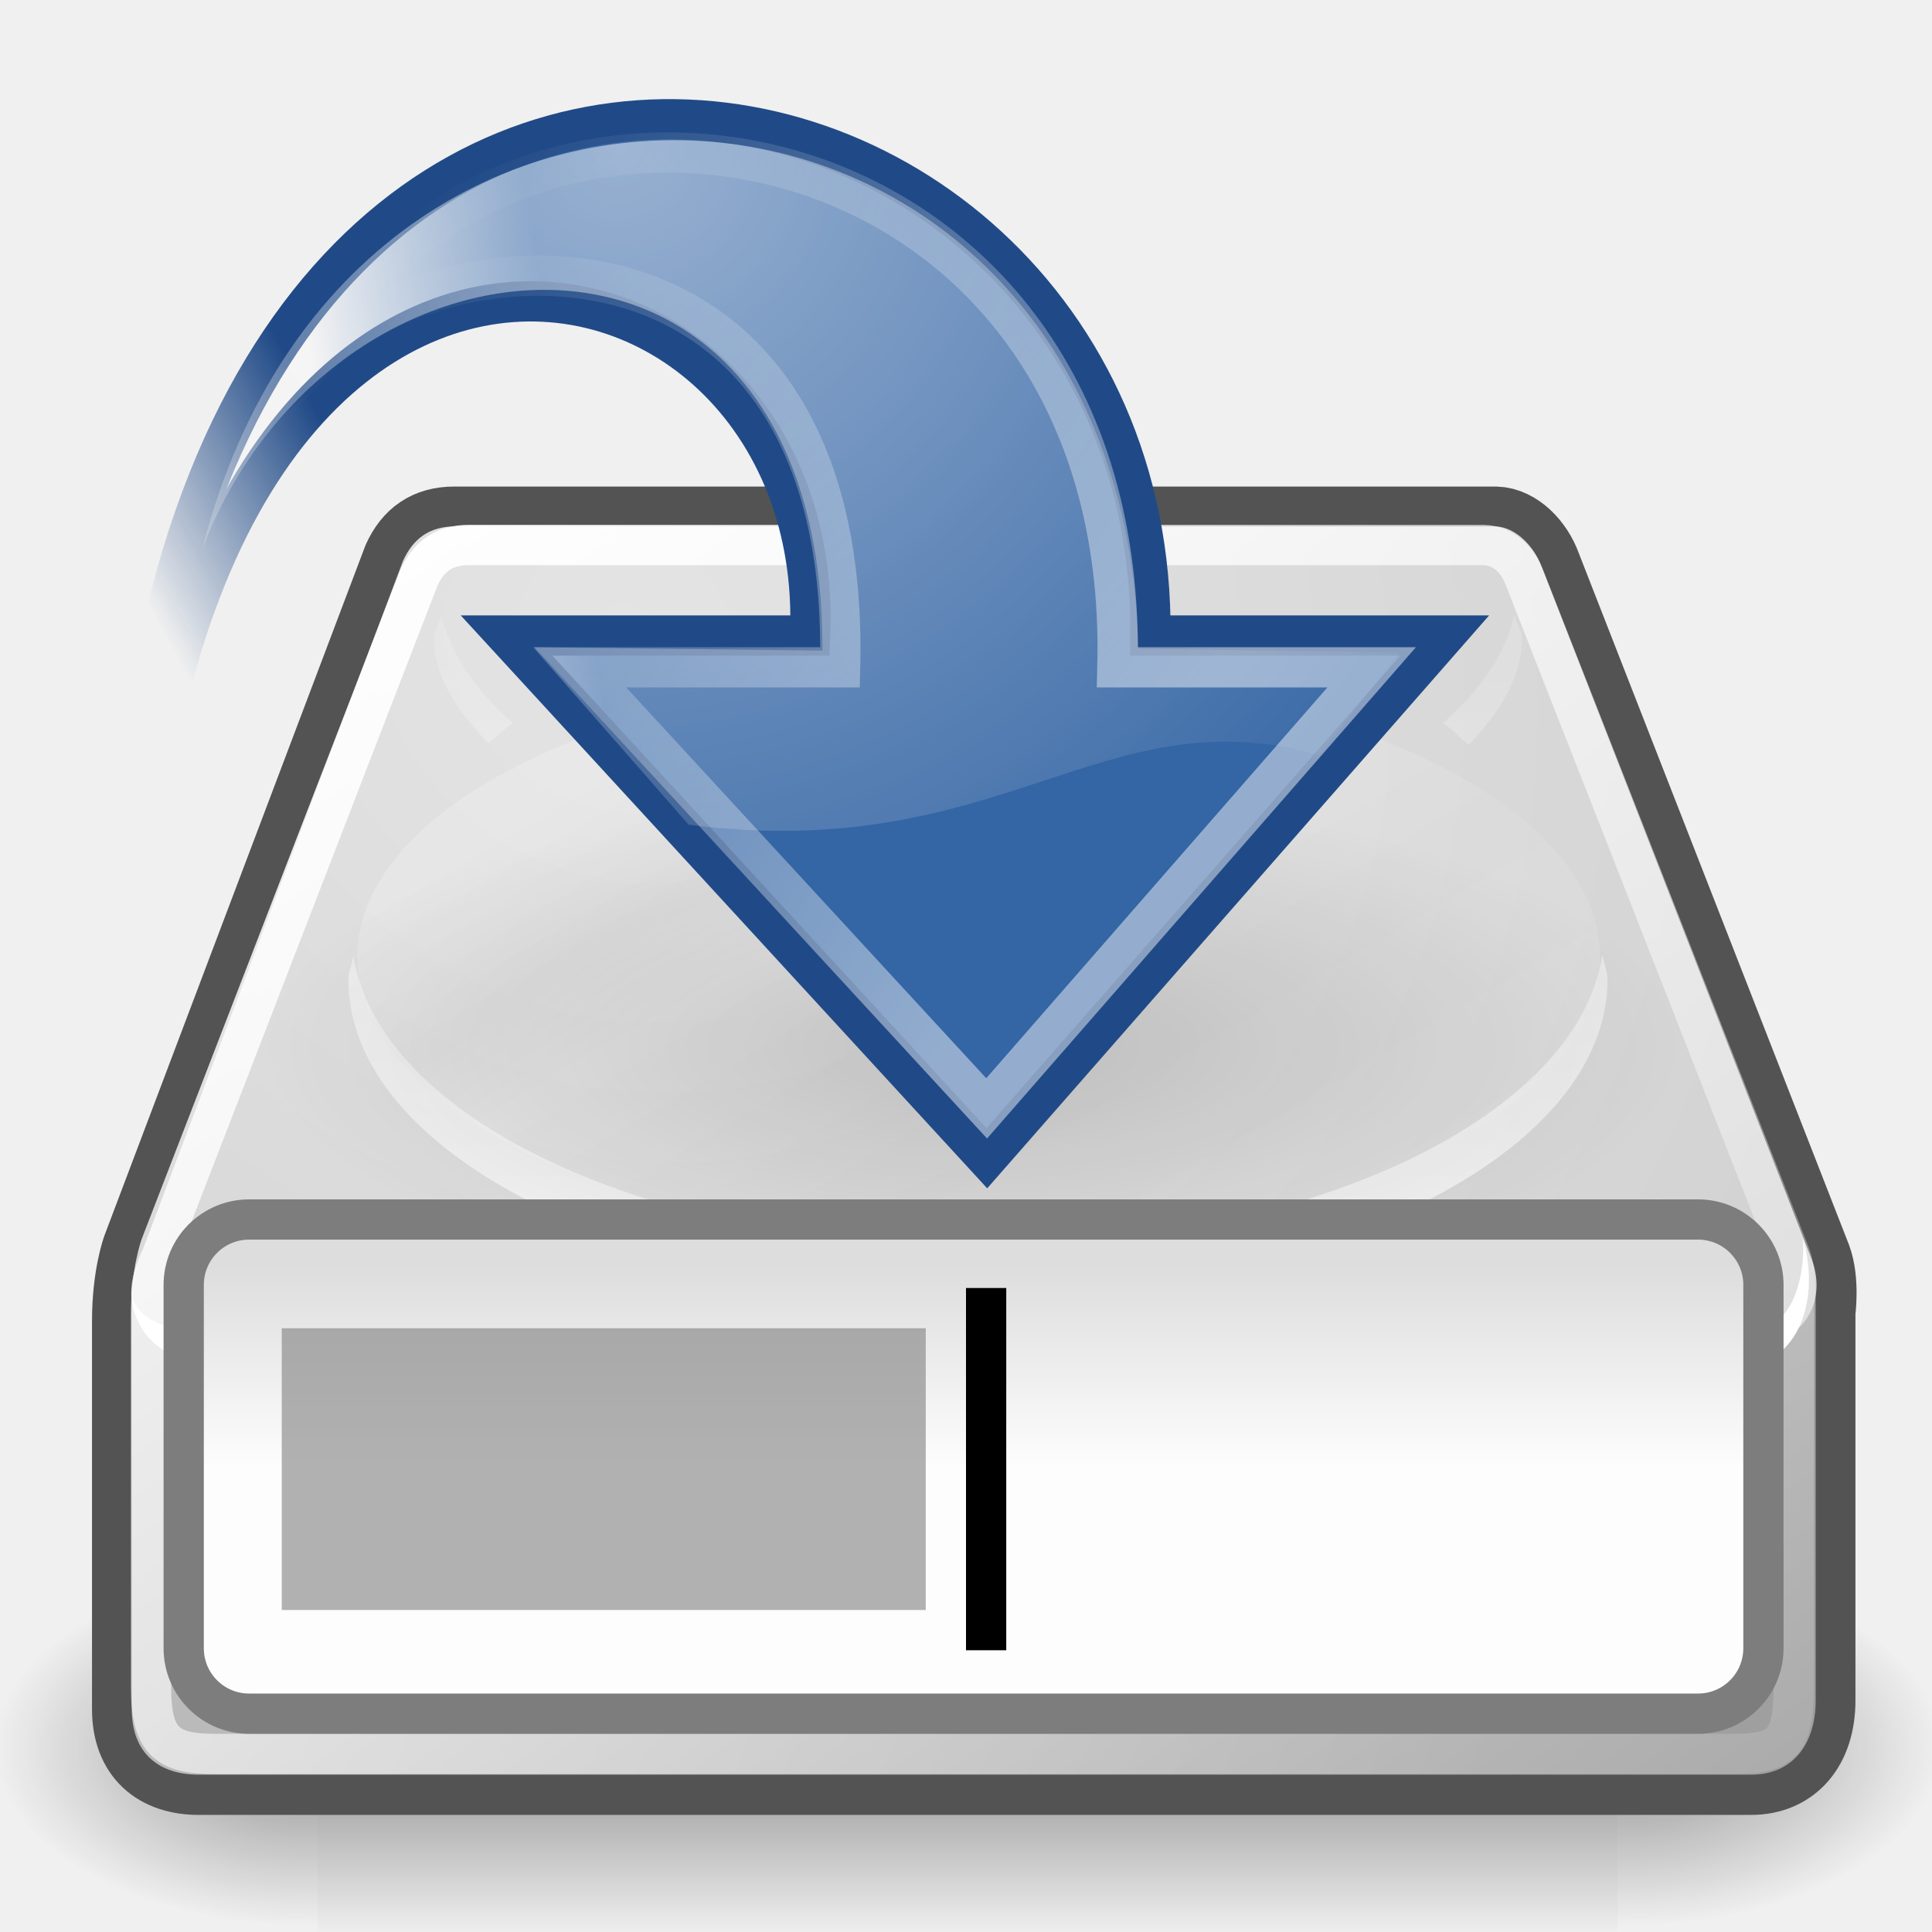
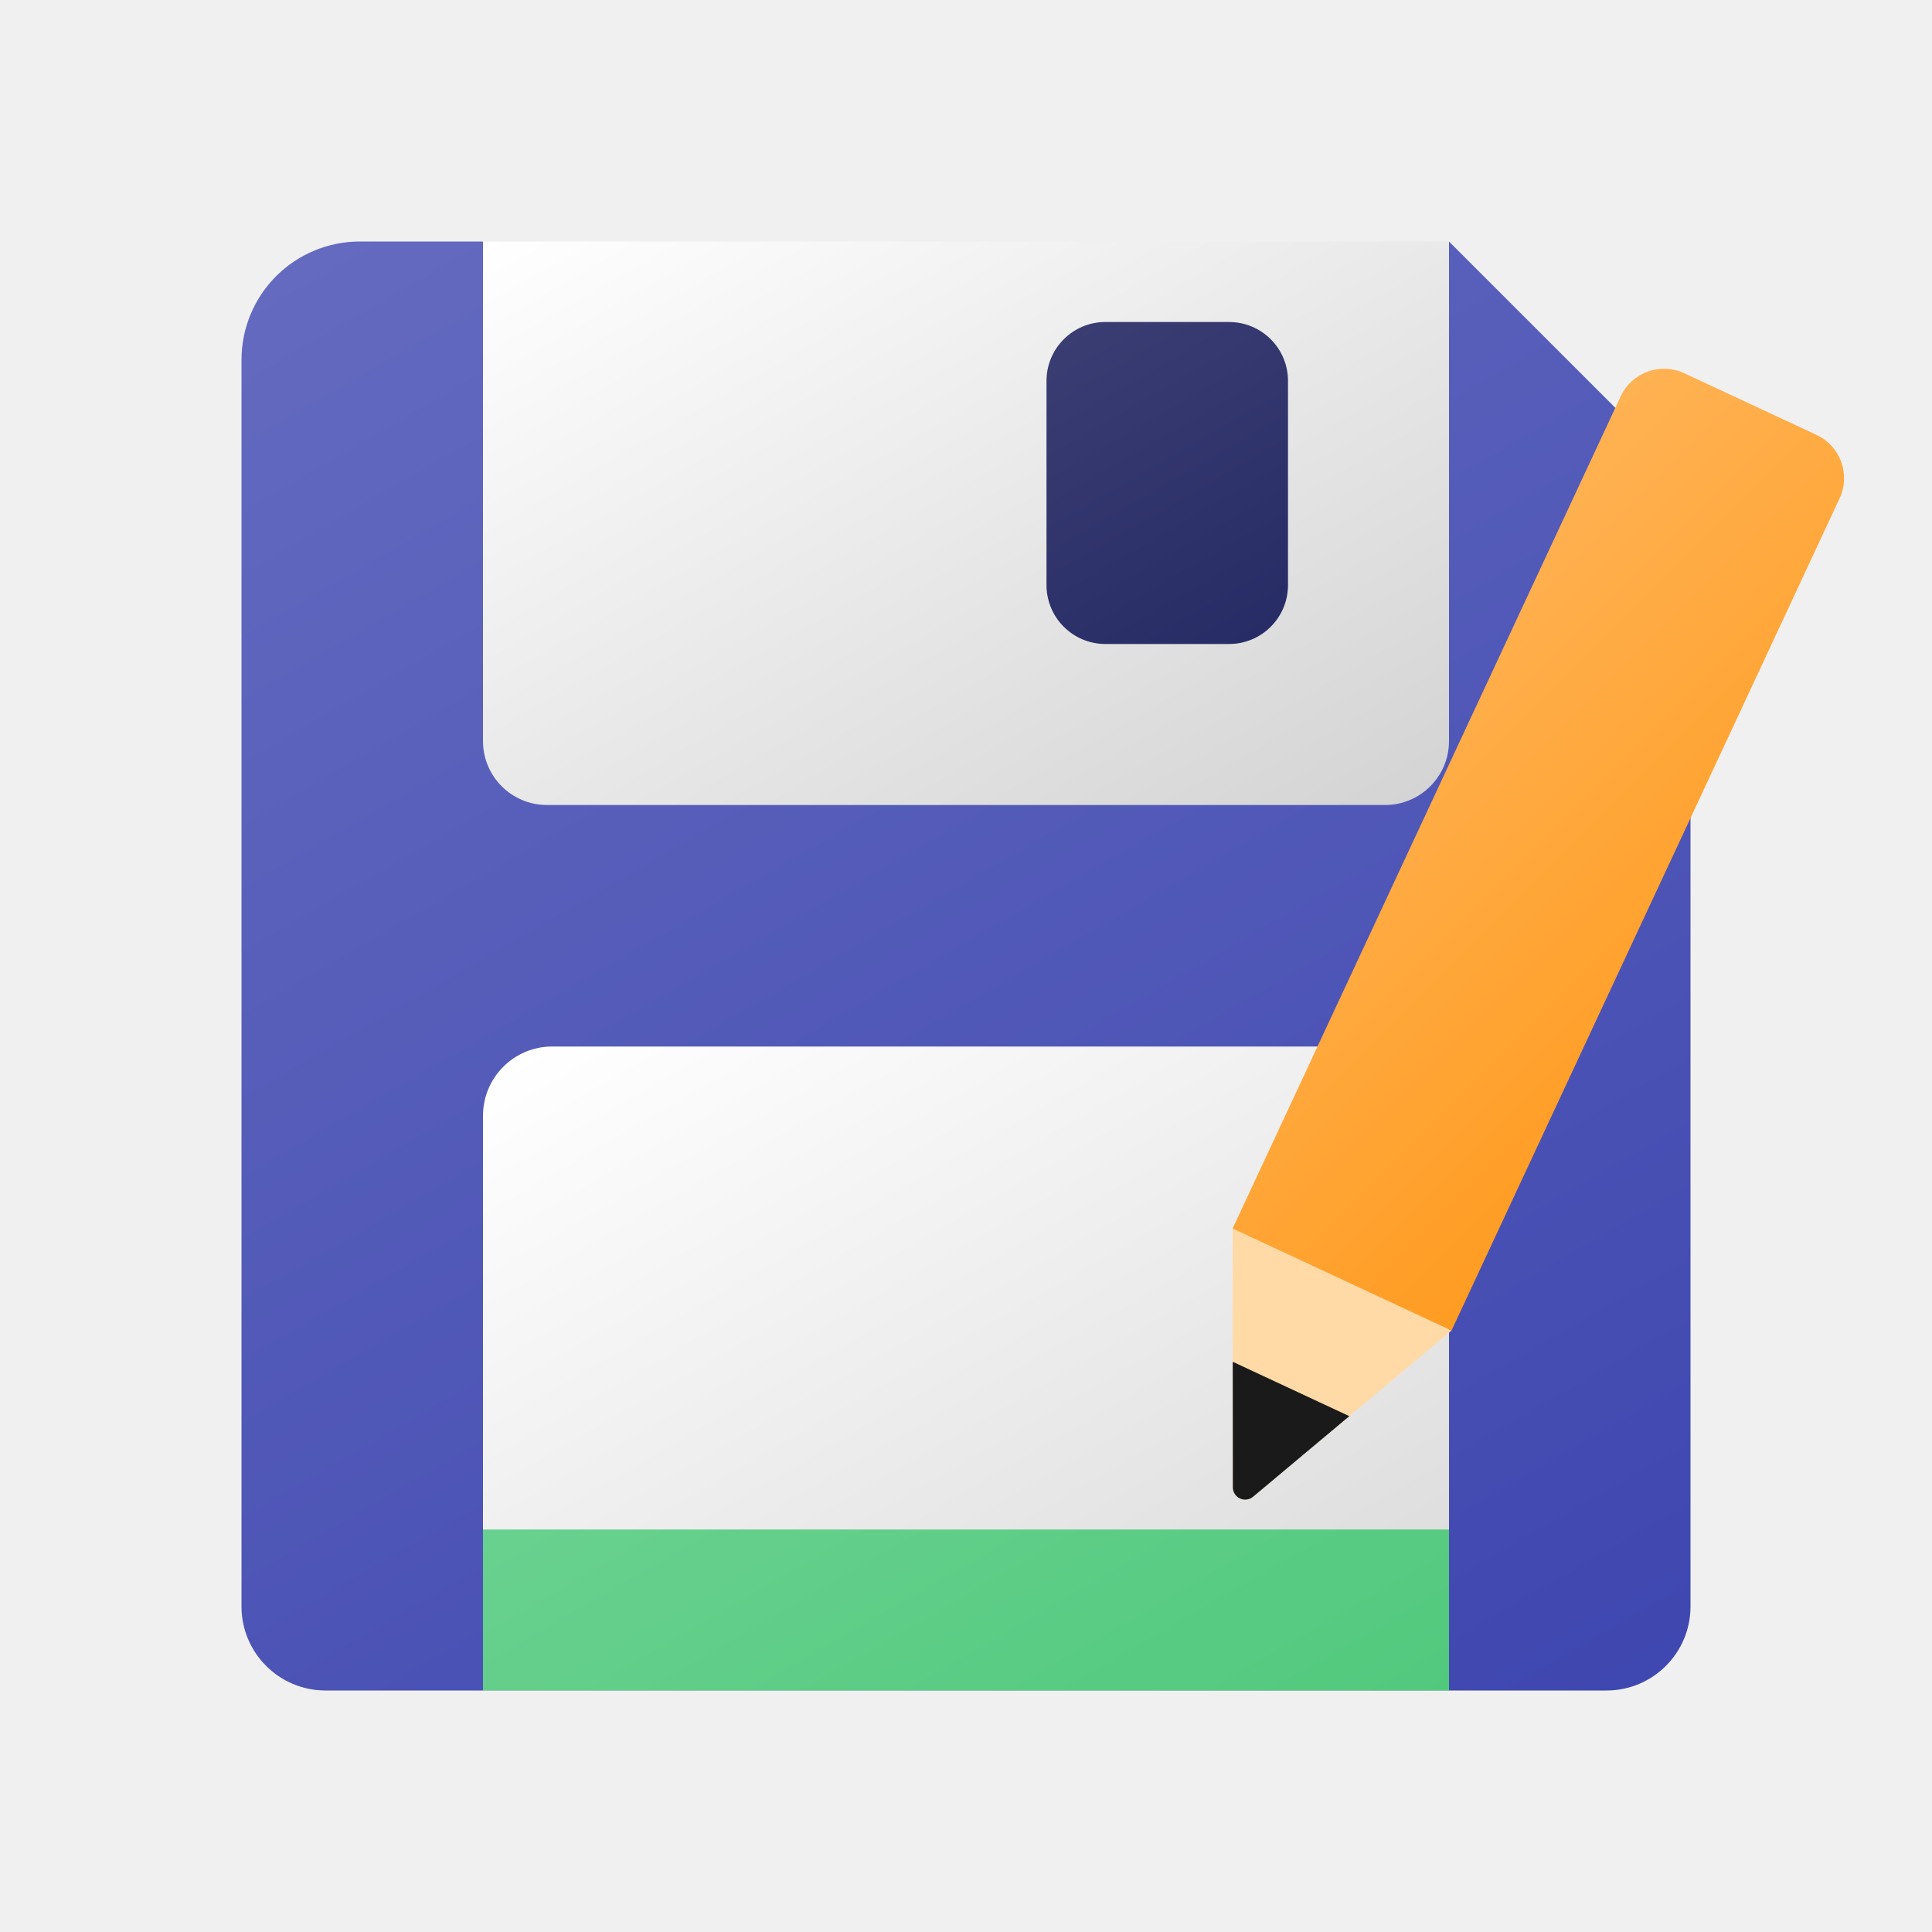
- <svg xmlns="http://www.w3.org/2000/svg" xmlns:xlink="http://www.w3.org/1999/xlink" id="svg2913" height="48px" width="48px">
-   <defs id="defs3">
-     <radialGradient xlink:href="#linearGradient5060" id="radialGradient5031" gradientUnits="userSpaceOnUse" gradientTransform="matrix(-2.774389,0,0,1.969706,112.7623,-872.8854)" cx="605.714" cy="486.648" fx="605.714" fy="486.648" r="117.143" />
-     <linearGradient id="linearGradient5060">
-       <stop style="stop-color:black;stop-opacity:1;" offset="0" id="stop5062" />
-       <stop style="stop-color:black;stop-opacity:0;" offset="1" id="stop5064" />
+ <svg xmlns="http://www.w3.org/2000/svg" height="24px" width="24px" id="Camada_1" data-name="Camada 1" viewBox="0 0 24 24">
+   <defs>
+     <style>.cls-1{fill:none;}.cls-2{fill:url(#Gradiente_sem_nome_60);}.cls-3{fill:url(#Gradiente_sem_nome_153);}.cls-4{fill:url(#Gradiente_sem_nome_185);}.cls-5{fill:url(#Gradiente_sem_nome_225);}.cls-6{fill:url(#Gradiente_sem_nome_88);}.cls-7{clip-path:url(#clip-path);}.cls-8{fill:#ffdaa6;}.cls-9{fill:#1a1a1a;}.cls-10{fill:url(#Gradiente_sem_nome_300);}</style>
+     <linearGradient id="Gradiente_sem_nome_60" x1="5.638" y1="2.098" x2="17.472" y2="22.596" gradientUnits="userSpaceOnUse">
+       <stop offset="0" stop-color="#636abf" />
+       <stop offset="1" stop-color="#3f47b0" />
    </linearGradient>
-     <radialGradient xlink:href="#linearGradient5060" id="radialGradient5029" gradientUnits="userSpaceOnUse" gradientTransform="matrix(2.774389,0,0,1.969706,-1891.633,-872.8854)" cx="605.714" cy="486.648" fx="605.714" fy="486.648" r="117.143" />
-     <linearGradient id="linearGradient5048">
-       <stop style="stop-color:black;stop-opacity:0;" offset="0" id="stop5050" />
-       <stop id="stop5056" offset="0.5" style="stop-color:black;stop-opacity:1;" />
-       <stop style="stop-color:black;stop-opacity:0;" offset="1" id="stop5052" />
+     <linearGradient id="Gradiente_sem_nome_153" x1="8.789" y1="11.753" x2="15.096" y2="22.677" gradientUnits="userSpaceOnUse">
+       <stop offset="0" stop-color="#fff" />
+       <stop offset="1" stop-color="#d9d9d9" />
    </linearGradient>
-     <linearGradient xlink:href="#linearGradient5048" id="linearGradient5027" gradientUnits="userSpaceOnUse" gradientTransform="matrix(2.774389,0,0,1.969706,-1892.179,-872.8854)" x1="302.857" y1="366.648" x2="302.857" y2="609.505" />
-     <linearGradient id="linearGradient6965">
-       <stop style="stop-color:#dddddd;stop-opacity:1;" offset="0" id="stop6967" />
-       <stop style="stop-color:#fdfdfd;stop-opacity:1;" offset="1" id="stop6969" />
+     <linearGradient id="Gradiente_sem_nome_185" x1="9.11" y1="1.204" x2="14.996" y2="11.399" gradientUnits="userSpaceOnUse">
+       <stop offset="0" stop-color="#fff" />
+       <stop offset="1" stop-color="#d4d4d4" />
    </linearGradient>
-     <linearGradient id="linearGradient6925">
-       <stop style="stop-color:#204a87;stop-opacity:1;" offset="0" id="stop6927" />
-       <stop style="stop-color:#204a87;stop-opacity:0;" offset="1" id="stop6929" />
+     <linearGradient id="Gradiente_sem_nome_225" x1="10.067" y1="16.652" x2="13.933" y2="23.348" gradientUnits="userSpaceOnUse">
+       <stop offset="0" stop-color="#69d18f" />
+       <stop offset="1" stop-color="#51c97d" />
    </linearGradient>
-     <linearGradient id="linearGradient6901">
-       <stop style="stop-color:#3465a4;stop-opacity:1;" offset="0" id="stop6903" />
-       <stop style="stop-color:#3465a4;stop-opacity:0;" offset="1" id="stop6905" />
+     <linearGradient id="Gradiente_sem_nome_88" x1="13.393" y1="4.082" x2="15.607" y2="7.918" gradientUnits="userSpaceOnUse">
+       <stop offset="0" stop-color="#393d72" />
+       <stop offset="1" stop-color="#282c66" />
    </linearGradient>
-     <linearGradient id="linearGradient4991">
-       <stop style="stop-color:#ffffff;stop-opacity:1;" offset="0" id="stop4993" />
-       <stop style="stop-color:#ffffff;stop-opacity:0;" offset="1" id="stop4995" />
+     <clipPath id="clip-path">
+       <path class="cls-1" d="M15.312,15.261l.003,3.209a.153.153,0,0,0,.256.119l2.46-2.06Z" />
+     </clipPath>
+     <linearGradient id="Gradiente_sem_nome_300" x1="16.819" y1="8.187" x2="21.596" y2="12.964" gradientUnits="userSpaceOnUse">
+       <stop offset="0" stop-color="#ffb253" />
+       <stop offset="1" stop-color="#ff9c22" />
    </linearGradient>
-     <radialGradient xlink:href="#linearGradient4991" id="radialGradient4997" cx="23.447" cy="6.458" fx="23.447" fy="6.458" r="19.062" gradientTransform="matrix(-1.314471,-1.006312e-2,-1.022964e-2,1.336221,46.22108,-4.909887)" gradientUnits="userSpaceOnUse" />
-     <linearGradient id="linearGradient2187">
-       <stop id="stop2189" offset="0" style="stop-color:#ffffff;stop-opacity:1;" />
-       <stop id="stop2191" offset="1" style="stop-color:#ffffff;stop-opacity:0;" />
-     </linearGradient>
-     <linearGradient xlink:href="#linearGradient2187" id="linearGradient1764" gradientUnits="userSpaceOnUse" gradientTransform="matrix(0.914114,1.412791e-16,-1.412791e-16,0.914114,-3.868698,-2.706902)" x1="33.06" y1="27.394" x2="12.624" y2="12.584" />
-     <linearGradient id="linearGradient8662">
-       <stop style="stop-color:#000000;stop-opacity:1;" offset="0" id="stop8664" />
-       <stop style="stop-color:#000000;stop-opacity:0;" offset="1" id="stop8666" />
-     </linearGradient>
-     <radialGradient xlink:href="#linearGradient8662" id="radialGradient8668" cx="24.837" cy="36.421" fx="24.837" fy="36.421" r="15.645" gradientTransform="matrix(1,-7.816467e-32,-1.132409e-32,0.536723,-5.897962e-14,16.87306)" gradientUnits="userSpaceOnUse" />
-     <linearGradient id="linearGradient2555">
-       <stop id="stop2557" offset="0" style="stop-color:#ffffff;stop-opacity:1;" />
-       <stop style="stop-color:#e6e6e6;stop-opacity:1;" offset="0.5" id="stop2561" />
-       <stop id="stop2563" offset="0.75" style="stop-color:#ffffff;stop-opacity:1;" />
-       <stop style="stop-color:#e1e1e1;stop-opacity:1;" offset="0.842" id="stop2565" />
-       <stop id="stop2559" offset="1" style="stop-color:#ffffff;stop-opacity:1;" />
-     </linearGradient>
-     <linearGradient id="linearGradient4274">
-       <stop style="stop-color:#ffffff;stop-opacity:0.255;" offset="0" id="stop4276" />
-       <stop style="stop-color:#ffffff;stop-opacity:1;" offset="1" id="stop4278" />
-     </linearGradient>
-     <linearGradient id="linearGradient4264">
-       <stop id="stop4266" offset="0" style="stop-color:#000000;stop-opacity:1;" />
-       <stop id="stop4268" offset="1" style="stop-color:#000000;stop-opacity:0;" />
-     </linearGradient>
-     <linearGradient id="linearGradient4254">
-       <stop id="stop4256" offset="0" style="stop-color:#ffffff;stop-opacity:1;" />
-       <stop id="stop4258" offset="1" style="stop-color:#ffffff;stop-opacity:0;" />
-     </linearGradient>
-     <linearGradient id="linearGradient4244">
-       <stop id="stop4246" offset="0" style="stop-color:#e4e4e4;stop-opacity:1;" />
-       <stop id="stop4248" offset="1" style="stop-color:#d3d3d3;stop-opacity:1;" />
-     </linearGradient>
-     <linearGradient id="linearGradient4236">
-       <stop id="stop4238" offset="0" style="stop-color:#eeeeee;stop-opacity:1;" />
-       <stop id="stop4240" offset="1" style="stop-color:#eeeeee;stop-opacity:0;" />
-     </linearGradient>
-     <linearGradient id="linearGradient4228">
-       <stop id="stop4230" offset="0" style="stop-color:#bbbbbb;stop-opacity:1;" />
-       <stop id="stop4232" offset="1" style="stop-color:#9f9f9f;stop-opacity:1;" />
-     </linearGradient>
-     <linearGradient id="linearGradient4184">
-       <stop id="stop4186" offset="0" style="stop-color:#838383;stop-opacity:1;" />
-       <stop id="stop4188" offset="1" style="stop-color:#bbbbbb;stop-opacity:0;" />
-     </linearGradient>
-     <linearGradient gradientTransform="translate(0.795493,3.79918)" y2="35.281" x2="24.688" y1="35.281" x1="7.062" gradientUnits="userSpaceOnUse" id="linearGradient4209" xlink:href="#linearGradient4184" />
-     <linearGradient gradientUnits="userSpaceOnUse" y2="40.944" x2="36.183" y1="28.481" x1="7.605" id="linearGradient4234" xlink:href="#linearGradient4228" gradientTransform="translate(0,5.125)" />
-     <linearGradient gradientUnits="userSpaceOnUse" y2="33.759" x2="12.222" y1="37.206" x1="12.277" id="linearGradient4242" xlink:href="#linearGradient4236" gradientTransform="translate(0,5.125)" />
-     <radialGradient gradientUnits="userSpaceOnUse" gradientTransform="matrix(1.286242,0.781698,-0.710782,1.169552,-2.354348,0.24814)" r="20.936" fy="2.959" fx="15.571" cy="2.959" cx="15.571" id="radialGradient4250" xlink:href="#linearGradient4244" />
-     <linearGradient gradientUnits="userSpaceOnUse" y2="47.621" x2="44.096" y1="4.433" x1="12.378" id="linearGradient4260" xlink:href="#linearGradient4254" gradientTransform="translate(0,5.125)" />
-     <radialGradient gradientUnits="userSpaceOnUse" gradientTransform="matrix(1,0,0,0.651032,-2.885063e-16,9.455693)" r="23.555" fy="27.096" fx="23.202" cy="27.096" cx="23.202" id="radialGradient4270" xlink:href="#linearGradient4264" />
-     <linearGradient gradientUnits="userSpaceOnUse" y2="26.357" x2="23.688" y1="11.319" x1="23.688" id="linearGradient4272" xlink:href="#linearGradient4274" gradientTransform="translate(0,5.125)" />
-     <linearGradient xlink:href="#linearGradient2555" id="linearGradient2553" x1="33.431" y1="31.965" x2="21.748" y2="11.781" gradientUnits="userSpaceOnUse" />
-     <linearGradient xlink:href="#linearGradient6901" id="linearGradient6907" x1="14.752" y1="15.868" x2="8.895" y2="16.743" gradientUnits="userSpaceOnUse" />
-     <linearGradient xlink:href="#linearGradient6925" id="linearGradient6931" x1="12.25" y1="18.25" x2="7" y2="21.118" gradientUnits="userSpaceOnUse" />
-     <linearGradient xlink:href="#linearGradient6965" id="linearGradient6971" x1="28.061" y1="31.431" x2="28.061" y2="36.437" gradientUnits="userSpaceOnUse" />
  </defs>
-   <g id="layer2">
-     <g style="display:inline" id="g5022" transform="matrix(2.411405e-2,0,0,1.929202e-2,45.48953,41.75228)">
-       <rect y="-150.697" x="-1559.252" height="478.357" width="1339.633" id="rect4173" style="opacity:0.402;color:black;fill:url(#linearGradient5027);fill-opacity:1;fill-rule:nonzero;stroke:none;stroke-width:1;stroke-linecap:round;stroke-linejoin:miter;marker:none;marker-start:none;marker-mid:none;marker-end:none;stroke-miterlimit:4;stroke-dasharray:none;stroke-dashoffset:0;stroke-opacity:1;visibility:visible;display:inline;overflow:visible" />
-       <path id="path5058" d="M -219.619,-150.68 C -219.619,-150.68 -219.619,327.65 -219.619,327.65 C -76.745,328.551 125.781,220.481 125.781,88.454 C 125.781,-43.572 -33.655,-150.68 -219.619,-150.68 z " style="opacity:0.402;color:black;fill:url(#radialGradient5029);fill-opacity:1;fill-rule:nonzero;stroke:none;stroke-width:1;stroke-linecap:round;stroke-linejoin:miter;marker:none;marker-start:none;marker-mid:none;marker-end:none;stroke-miterlimit:4;stroke-dasharray:none;stroke-dashoffset:0;stroke-opacity:1;visibility:visible;display:inline;overflow:visible" />
-       <path style="opacity:0.402;color:black;fill:url(#radialGradient5031);fill-opacity:1;fill-rule:nonzero;stroke:none;stroke-width:1;stroke-linecap:round;stroke-linejoin:miter;marker:none;marker-start:none;marker-mid:none;marker-end:none;stroke-miterlimit:4;stroke-dasharray:none;stroke-dashoffset:0;stroke-opacity:1;visibility:visible;display:inline;overflow:visible" d="M -1559.252,-150.68 C -1559.252,-150.68 -1559.252,327.65 -1559.252,327.65 C -1702.127,328.551 -1904.652,220.481 -1904.652,88.454 C -1904.652,-43.572 -1745.216,-150.68 -1559.252,-150.68 z " id="path5018" />
-     </g>
-     <path id="path4196" d="M 11.286,13.088 C 10.661,13.088 10.254,13.378 10.004,13.931 C 10.004,13.931 3.536,31.035 3.536,31.035 C 3.536,31.035 3.286,31.706 3.286,32.816 C 3.286,32.816 3.286,42.466 3.286,42.466 C 3.286,43.549 3.943,44.091 4.942,44.091 L 43.504,44.091 C 44.489,44.091 45.098,43.373 45.098,42.247 L 45.098,32.597 C 45.098,32.597 45.204,31.827 45.004,31.285 L 38.286,14.088 C 38.101,13.576 37.649,13.1 37.161,13.088 L 11.286,13.088 z " style="fill:none;fill-opacity:1;fill-rule:evenodd;stroke:#535353;stroke-width:2;stroke-linecap:round;stroke-linejoin:round;stroke-miterlimit:4;stroke-dasharray:none;stroke-opacity:1" />
-     <path id="path4170" d="M 3.274,32.122 L 4.038,31.43 L 41.648,31.492 L 45.11,31.809 L 45.11,42.248 C 45.11,43.373 44.503,44.091 43.518,44.091 L 4.935,44.091 C 3.937,44.091 3.274,43.549 3.274,42.467 L 3.274,32.122 z " style="fill:url(#linearGradient4234);fill-opacity:1;fill-rule:evenodd;stroke:none;stroke-width:1.02px;stroke-linecap:butt;stroke-linejoin:miter;stroke-opacity:1" />
-     <path id="path3093" d="M 3.549,31.039 C 2.835,32.504 3.548,33.432 4.585,33.432 C 4.585,33.432 43.585,33.432 43.585,33.432 C 44.704,33.408 45.43,32.42 45.013,31.289 L 38.299,14.079 C 38.115,13.567 37.644,13.091 37.156,13.079 L 11.299,13.079 C 10.674,13.079 10.263,13.382 10.013,13.936 C 10.013,13.936 3.549,31.039 3.549,31.039 z " style="fill:url(#radialGradient4250);fill-opacity:1;fill-rule:evenodd;stroke:none;stroke-width:1px;stroke-linecap:butt;stroke-linejoin:miter;stroke-opacity:1" />
-     <rect y="36.299" x="7.858" height="5.562" width="17.625" id="rect4174" style="opacity:1;color:#000000;fill:url(#linearGradient4209);fill-opacity:1;fill-rule:evenodd;stroke:none;stroke-width:2.409;stroke-linecap:round;stroke-linejoin:round;marker:none;marker-start:none;marker-mid:none;marker-end:none;stroke-miterlimit:4;stroke-dasharray:none;stroke-dashoffset:0;stroke-opacity:1;visibility:visible;display:inline;overflow:visible" />
-     <path id="path4194" d="M 7.858,41.862 C 7.858,41.862 7.858,37.85 7.858,37.85 C 9.694,41.029 16.154,41.862 20.795,41.862 C 20.795,41.862 7.858,41.862 7.858,41.862 z " style="opacity:0.811;fill:url(#linearGradient4242);fill-opacity:1;fill-rule:evenodd;stroke:none;stroke-width:1px;stroke-linecap:butt;stroke-linejoin:miter;stroke-opacity:1" />
-     <path id="path4201" d="M 44.796,30.754 C 44.86,32.004 44.382,33.07 43.474,33.097 C 43.474,33.097 5.355,33.097 5.355,33.097 C 4.066,33.097 3.488,32.772 3.271,32.229 C 3.363,33.174 4.097,33.879 5.355,33.879 C 5.355,33.879 43.474,33.879 43.474,33.879 C 44.55,33.846 45.227,32.455 44.826,30.884 L 44.796,30.754 z " style="fill:#ffffff;fill-opacity:1;fill-rule:evenodd;stroke:none;stroke-width:1px;stroke-linecap:butt;stroke-linejoin:miter;stroke-opacity:1" />
-     <path id="path4211" d="M 10.969,15.281 C 10.923,15.482 10.781,15.668 10.781,15.875 C 10.781,16.824 11.372,17.664 12.125,18.469 C 12.365,18.315 12.49,18.114 12.75,17.969 C 11.81,17.153 11.197,16.252 10.969,15.281 z M 37.625,15.281 C 37.396,16.251 36.783,17.154 35.844,17.969 C 36.118,18.122 36.248,18.337 36.5,18.5 C 37.257,17.693 37.812,16.827 37.812,15.875 C 37.812,15.668 37.671,15.482 37.625,15.281 z M 39.812,23.719 C 39.199,27.759 32.514,30.969 24.281,30.969 C 16.069,30.969 9.421,27.776 8.781,23.75 C 8.749,23.947 8.656,24.142 8.656,24.344 C 8.656,28.662 15.645,32.188 24.281,32.188 C 32.917,32.188 39.937,28.662 39.938,24.344 C 39.938,24.131 39.848,23.926 39.812,23.719 z " style="opacity:0.691;color:#000000;fill:url(#linearGradient4272);fill-opacity:1;fill-rule:evenodd;stroke:none;stroke-width:2;stroke-linecap:round;stroke-linejoin:round;marker:none;marker-start:none;marker-mid:none;marker-end:none;stroke-miterlimit:4;stroke-dasharray:none;stroke-dashoffset:0;stroke-opacity:1;visibility:visible;display:inline;overflow:visible" />
-     <path transform="translate(8.838843e-2,5.30178)" d="M 8.574 25.594 A 1.37 1.016 0 1 1  5.834,25.594 A 1.37 1.016 0 1 1  8.574 25.594 z" id="path4224" style="opacity:1;color:#000000;fill:#ffffff;fill-opacity:0.458;fill-rule:evenodd;stroke:none;stroke-width:2;stroke-linecap:round;stroke-linejoin:round;marker:none;marker-start:none;marker-mid:none;marker-end:none;stroke-miterlimit:4;stroke-dasharray:none;stroke-dashoffset:0;stroke-opacity:1;visibility:visible;display:inline;overflow:visible" />
-     <path style="opacity:1;color:#000000;fill:#ffffff;fill-opacity:0.458;fill-rule:evenodd;stroke:none;stroke-width:2;stroke-linecap:round;stroke-linejoin:round;marker:none;marker-start:none;marker-mid:none;marker-end:none;stroke-miterlimit:4;stroke-dasharray:none;stroke-dashoffset:0;stroke-opacity:1;visibility:visible;display:inline;overflow:visible" id="path4226" d="M 8.574 25.594 A 1.37 1.016 0 1 1  5.834,25.594 A 1.37 1.016 0 1 1  8.574 25.594 z" transform="translate(33.96705,5.21339)" />
-     <path style="fill:none;fill-opacity:1;fill-rule:evenodd;stroke:url(#linearGradient4260);stroke-width:1;stroke-linecap:round;stroke-linejoin:round;stroke-miterlimit:4;stroke-dasharray:none;stroke-opacity:1" d="M 11.643,13.541 C 11.041,13.541 10.65,13.82 10.409,14.353 C 10.409,14.353 3.994,30.944 3.994,30.944 C 3.994,30.944 3.753,31.59 3.753,32.659 C 3.753,32.659 3.753,41.949 3.753,41.949 C 3.753,43.303 4.197,43.576 5.348,43.576 L 43.035,43.576 C 44.358,43.576 44.569,43.259 44.569,41.738 L 44.569,32.448 C 44.569,32.448 44.671,31.706 44.479,31.184 L 37.886,14.378 C 37.708,13.886 37.335,13.552 36.865,13.541 L 11.643,13.541 z " id="path4252" />
-     <path style="fill:none;fill-opacity:0.75;fill-rule:evenodd;stroke:#ffffff;stroke-width:1px;stroke-linecap:square;stroke-linejoin:miter;stroke-opacity:0.424" d="M 40.5,36.554 L 40.5,41.575" id="path4282" />
-     <path id="path4284" d="M 38.5,36.614 L 38.5,41.635" style="fill:none;fill-opacity:0.75;fill-rule:evenodd;stroke:#ffffff;stroke-width:1px;stroke-linecap:square;stroke-linejoin:miter;stroke-opacity:0.424" />
-     <path style="fill:none;fill-opacity:0.75;fill-rule:evenodd;stroke:#ffffff;stroke-width:1px;stroke-linecap:square;stroke-linejoin:miter;stroke-opacity:0.424" d="M 36.5,36.614 L 36.5,41.635" id="path4286" />
-     <path id="path4288" d="M 34.5,36.614 L 34.5,41.635" style="fill:none;fill-opacity:0.75;fill-rule:evenodd;stroke:#ffffff;stroke-width:1px;stroke-linecap:square;stroke-linejoin:miter;stroke-opacity:0.424" />
-     <path style="fill:none;fill-opacity:0.75;fill-rule:evenodd;stroke:#ffffff;stroke-width:1px;stroke-linecap:square;stroke-linejoin:miter;stroke-opacity:0.424" d="M 32.5,36.614 L 32.5,41.635" id="path4290" />
-     <path id="path4292" d="M 30.5,36.614 L 30.5,41.635" style="fill:none;fill-opacity:0.75;fill-rule:evenodd;stroke:#ffffff;stroke-width:1px;stroke-linecap:square;stroke-linejoin:miter;stroke-opacity:0.424" />
-     <path id="path4294" d="M 39.5,36.604 L 39.5,41.625" style="opacity:0.097;fill:none;fill-opacity:0.75;fill-rule:evenodd;stroke:#000000;stroke-width:1px;stroke-linecap:square;stroke-linejoin:miter;stroke-opacity:1" />
-     <path style="opacity:0.097;fill:none;fill-opacity:0.75;fill-rule:evenodd;stroke:#000000;stroke-width:1px;stroke-linecap:square;stroke-linejoin:miter;stroke-opacity:1" d="M 37.5,36.664 L 37.5,41.685" id="path4296" />
-     <path id="path4298" d="M 35.5,36.664 L 35.5,41.685" style="opacity:0.097;fill:none;fill-opacity:0.75;fill-rule:evenodd;stroke:#000000;stroke-width:1px;stroke-linecap:square;stroke-linejoin:miter;stroke-opacity:1" />
-     <path style="opacity:0.097;fill:none;fill-opacity:0.75;fill-rule:evenodd;stroke:#000000;stroke-width:1px;stroke-linecap:square;stroke-linejoin:miter;stroke-opacity:1" d="M 33.5,36.664 L 33.5,41.685" id="path4300" />
-     <path id="path4302" d="M 31.5,36.664 L 31.5,41.685" style="opacity:0.097;fill:none;fill-opacity:0.75;fill-rule:evenodd;stroke:#000000;stroke-width:1px;stroke-linecap:square;stroke-linejoin:miter;stroke-opacity:1" />
-     <path id="path4572" d="M 7.875,36.312 L 7.875,41.844 L 20.438,41.844 L 8.219,41.5 L 7.875,36.312 z " style="opacity:0.44;fill:#ffffff;fill-opacity:1;fill-rule:evenodd;stroke:none;stroke-width:1px;stroke-linecap:butt;stroke-linejoin:miter;stroke-opacity:1" />
-     <path style="opacity:0.206;color:#000000;fill:url(#linearGradient2553);fill-opacity:1;fill-rule:evenodd;stroke:none;stroke-width:0.934;stroke-linecap:square;stroke-linejoin:round;marker:none;marker-start:none;marker-mid:none;marker-end:none;stroke-miterlimit:4;stroke-dasharray:none;stroke-dashoffset:0;stroke-opacity:0.424;visibility:visible;display:inline;overflow:visible" id="path2545" d="M 39.875 19.562 A 14.875 6.688 0 1 1  10.125,19.562 A 14.875 6.688 0 1 1  39.875 19.562 z" transform="matrix(1.037815,0,0,1.060747,-1.632878,3.03037)" />
+   <path class="cls-2" d="M18,3V6H6V3H4.471A1.47,1.47,0,0,0,3,4.471V19.956A1.044,1.044,0,0,0,4.044,21H19.956A1.044,1.044,0,0,0,21,19.956V6Z" />
+   <path class="cls-3" d="M6.86,13H17.14a.86.86,0,0,1,.86.86V21a0,0,0,0,1,0,0H6a0,0,0,0,1,0,0V13.86A.86.86,0,0,1,6.86,13Z" />
+   <path class="cls-4" d="M6,3H18a0,0,0,0,1,0,0V9.206A.794.794,0,0,1,17.206,10H6.794A.794.794,0,0,1,6,9.206V3A0,0,0,0,1,6,3Z" />
+   <rect class="cls-5" x="6" y="19" width="12" height="2" />
+   <rect class="cls-6" x="13" y="4" width="3" height="4" rx="0.732" />
+   <g class="cls-7">
+     <rect class="cls-8" x="14.538" y="15.754" width="3" height="3" transform="translate(-6.3777 24.4977) rotate(-65)" />
+     <rect class="cls-9" x="14.971" y="16.434" width="1.5" height="3" transform="translate(-7.1767 24.6029) rotate(-65)" />
  </g>
-   <g id="layer1">
-     <path transform="matrix(1.13019,1.178179e-16,7.918544e-17,-0.759601,-3.909725,53.66554)" d="M 40.482 36.421 A 15.645 8.397 0 1 1  9.192,36.421 A 15.645 8.397 0 1 1  40.482 36.421 z" id="path8660" style="opacity:0.141;color:#000000;fill:url(#radialGradient8668);fill-opacity:1;fill-rule:evenodd;stroke:none;stroke-width:1;stroke-linecap:butt;stroke-linejoin:miter;marker:none;marker-start:none;marker-mid:none;marker-end:none;stroke-miterlimit:10;stroke-dasharray:none;stroke-dashoffset:0;stroke-opacity:1;visibility:visible;display:inline;overflow:visible" />
-     <path style="opacity:1;color:#000000;fill:url(#linearGradient6907);fill-opacity:1.0;fill-rule:nonzero;stroke:url(#linearGradient6931);stroke-width:1;stroke-linecap:butt;stroke-linejoin:miter;marker:none;marker-start:none;marker-mid:none;marker-end:none;stroke-miterlimit:4;stroke-dasharray:none;stroke-dashoffset:0;stroke-opacity:1;visibility:visible;display:block;overflow:visible" d="M 3.203,25.835 C 2.173,-5.385 28.742,-0.451 28.582,15.789 L 35.895,15.789 L 24.518,28.775 L 12.585,15.789 C 12.585,15.789 20.127,15.789 20.127,15.789 C 20.584,4.819 3.409,1.61 3.203,25.835 z " id="path1432" />
-     <path id="path2177" d="M 7.664,9.104 C 12.406,-0.04 28.122,2.718 27.762,16.579 L 34.079,16.579 C 34.079,16.579 24.513,27.537 24.513,27.537 L 14.417,16.579 C 14.417,16.579 20.873,16.579 20.873,16.579 C 21.145,5.004 10.922,5.535 7.664,9.104 z " style="opacity:0.472;color:#000000;fill:none;fill-opacity:1;fill-rule:nonzero;stroke:url(#linearGradient1764);stroke-width:1;stroke-linecap:butt;stroke-linejoin:miter;marker:none;marker-start:none;marker-mid:none;marker-end:none;stroke-miterlimit:10;stroke-dasharray:none;stroke-dashoffset:0;stroke-opacity:1;visibility:visible;display:block;overflow:visible" />
-     <path style="opacity:0.494;color:#000000;fill:url(#radialGradient4997);fill-opacity:1;fill-rule:nonzero;stroke:none;stroke-width:1;stroke-linecap:butt;stroke-linejoin:miter;marker:none;marker-start:none;marker-mid:none;marker-end:none;stroke-miterlimit:10;stroke-dasharray:none;stroke-dashoffset:0;stroke-opacity:1;visibility:visible;display:inline;overflow:visible" d="M 34.767,16.212 L 32.783,18.757 C 27.373,17.241 24.897,21.487 17.109,20.489 L 13.248,16.08 L 20.434,16.163 C 20.483,4.316 8.344,4.999 5.029,13.628 C 8.837,-1.261 27.893,0.806 28.283,16.114 L 34.767,16.212 z " id="path4989" />
-     <rect style="opacity:1;color:#000000;fill:url(#linearGradient6971);fill-opacity:1.0;fill-rule:nonzero;stroke:#7d7d7d;stroke-width:1;stroke-linecap:round;stroke-linejoin:miter;marker:none;marker-start:none;marker-mid:none;marker-end:none;stroke-miterlimit:4;stroke-dasharray:none;stroke-dashoffset:0;stroke-opacity:1;visibility:visible;display:block;overflow:visible" id="rect6951" width="39.248" height="12.278" x="4.564" y="30.298" rx="1.625" ry="1.625" />
-     <rect style="opacity:0.597;color:#000000;fill:#7d7d7d;fill-opacity:1;fill-rule:nonzero;stroke:none;stroke-width:1;stroke-linecap:round;stroke-linejoin:miter;marker:none;marker-start:none;marker-mid:none;marker-end:none;stroke-miterlimit:4;stroke-dasharray:none;stroke-dashoffset:0;stroke-opacity:1;visibility:visible;display:block;overflow:visible" id="rect6953" width="16" height="7" x="7" y="33" ry="0" />
-     <rect style="opacity:1;color:#000000;fill:#000000;fill-opacity:1;fill-rule:nonzero;stroke:none;stroke-width:1;stroke-linecap:round;stroke-linejoin:miter;marker:none;marker-start:none;marker-mid:none;marker-end:none;stroke-miterlimit:4;stroke-dasharray:none;stroke-dashoffset:0;stroke-opacity:1;visibility:visible;display:block;overflow:visible" id="rect6957" width="1" height="9" x="24" y="32" />
-   </g>
+   <path class="cls-10" d="M22.565,5.402l-1.643-.766a.594.594,0,0,0-.789.287L19.116,7.104l-3.804,8.157,2.719,1.268L21.835,8.372l1.017-2.181A.594.594,0,0,0,22.565,5.402Z" />
</svg>
